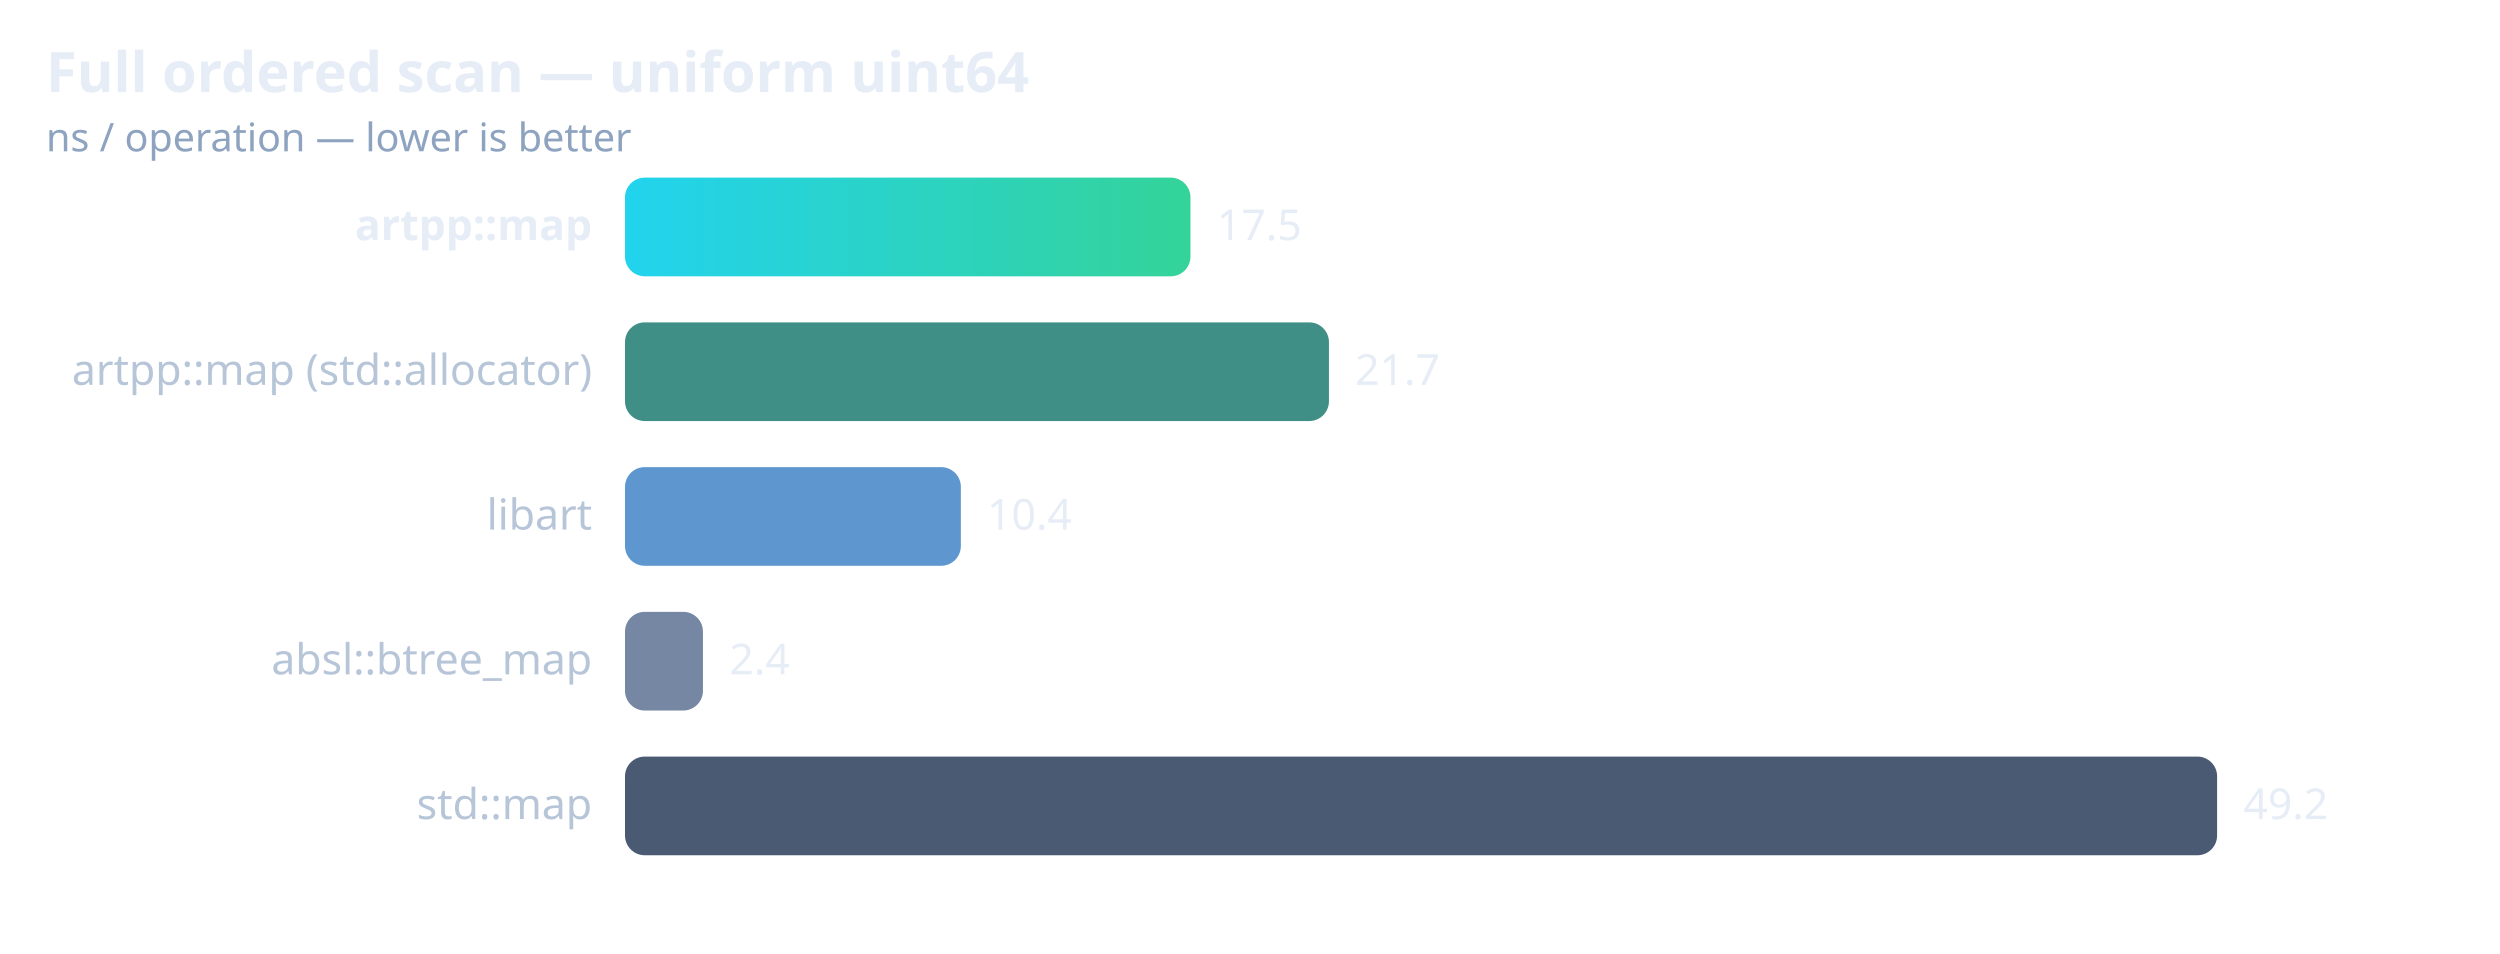
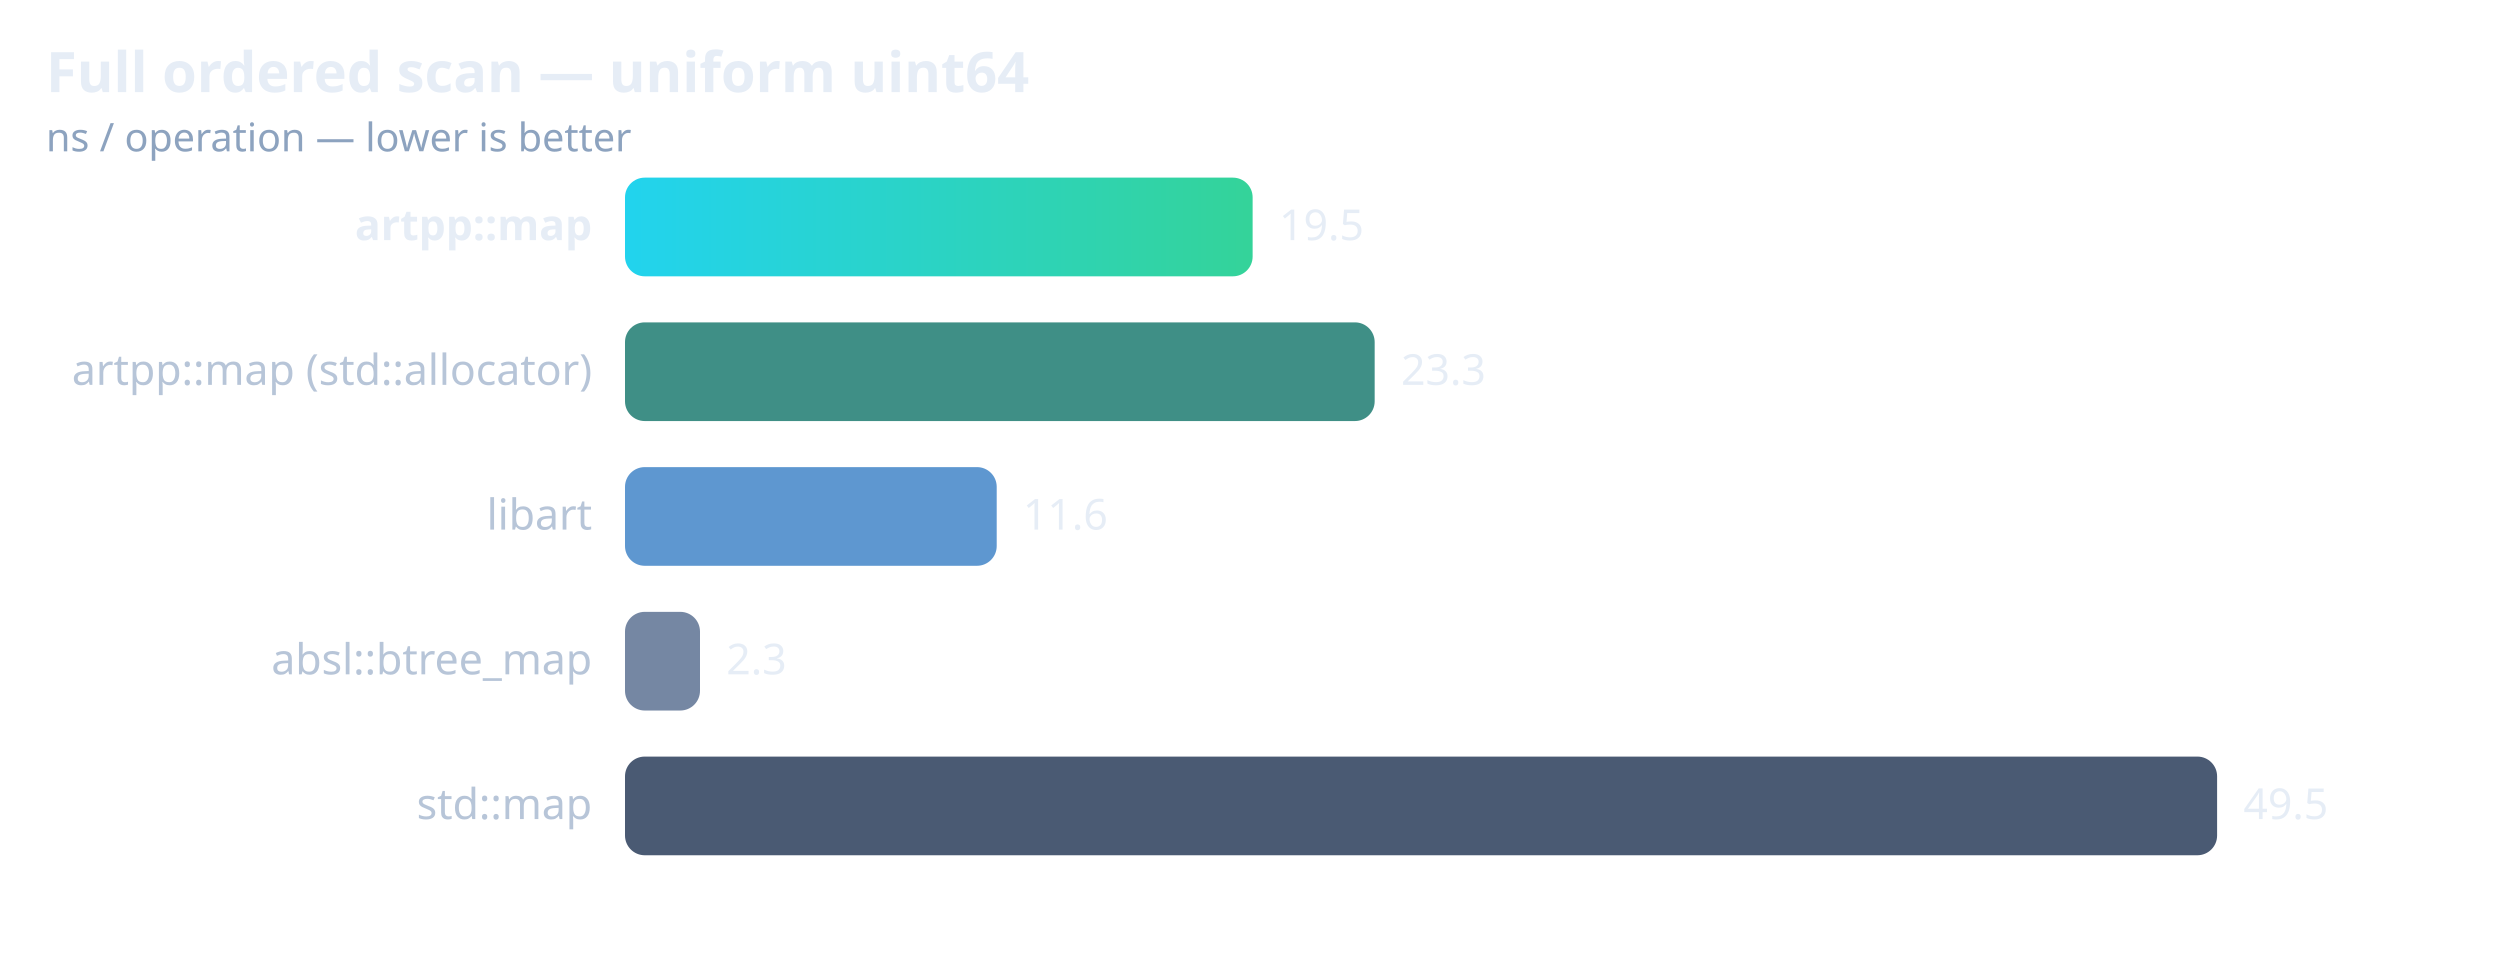
<svg xmlns="http://www.w3.org/2000/svg" viewBox="0 0 760 290" font-family="ui-sans-serif, system-ui, sans-serif" role="img" aria-label="Full ordered scan — uniform uint64">
  <defs>
    <linearGradient id="hot" x1="0" y1="0" x2="1" y2="0">
      <stop offset="0" stop-color="#22d3ee" />
      <stop offset="1" stop-color="#34d399" />
    </linearGradient>
    <linearGradient id="hot2" x1="0" y1="0" x2="1" y2="0">
      <stop offset="0" stop-color="#34d399" />
      <stop offset="1" stop-color="#a3e635" />
    </linearGradient>
  </defs>
  <text x="14" y="28" font-size="17" font-weight="600" fill="#e6edf6">Full ordered scan — uniform uint64</text>
  <text x="14" y="46" font-size="12" fill="#8da3bf">ns / operation — lower is better</text>
  <text x="180" y="73.0" font-size="13" font-weight="600" fill="#e6edf6" text-anchor="end">artpp::map</text>
-   <rect x="190" y="54" width="171.9" height="30" rx="6" fill="url(#hot)" />
-   <text x="369.929" y="73.0" font-size="13" fill="#e6edf6">17.5</text>
+   <rect x="190" y="54" width="190.8" height="30" rx="6" fill="url(#hot)" />
+   <text x="388.842" y="73.0" font-size="13" fill="#e6edf6">19.5</text>
  <text x="180" y="117.0" font-size="13" font-weight="400" fill="#b7c5d8" text-anchor="end">artpp::map (std::allocator)</text>
-   <rect x="190" y="98" width="214.0" height="30" rx="6" fill="#3f8f86" />
-   <text x="411.952" y="117.0" font-size="13" fill="#e6edf6">21.7</text>
+   <rect x="190" y="98" width="227.9" height="30" rx="6" fill="#3f8f86" />
+   <text x="425.914" y="117.0" font-size="13" fill="#e6edf6">23.3</text>
  <text x="180" y="161.0" font-size="13" font-weight="400" fill="#b7c5d8" text-anchor="end">libart</text>
-   <rect x="190" y="142" width="102.1" height="30" rx="6" fill="#5e97d0" />
-   <text x="300.055" y="161.0" font-size="13" fill="#e6edf6">10.4</text>
+   <rect x="190" y="142" width="113.0" height="30" rx="6" fill="#5e97d0" />
+   <text x="310.979" y="161.0" font-size="13" fill="#e6edf6">11.6</text>
  <text x="180" y="205.0" font-size="13" font-weight="400" fill="#b7c5d8" text-anchor="end">absl::btree_map</text>
-   <rect x="190" y="186" width="23.7" height="30" rx="6" fill="#7587a3" />
-   <text x="221.718" y="205.0" font-size="13" fill="#e6edf6">2.4</text>
+   <rect x="190" y="186" width="22.8" height="30" rx="6" fill="#7587a3" />
+   <text x="220.791" y="205.0" font-size="13" fill="#e6edf6">2.3</text>
  <text x="180" y="249.0" font-size="13" font-weight="400" fill="#b7c5d8" text-anchor="end">std::map</text>
  <rect x="190" y="230" width="484.0" height="30" rx="6" fill="#4a5a73" />
-   <text x="682.0" y="249.0" font-size="13" fill="#e6edf6">49.2</text>
+   <text x="682.0" y="249.0" font-size="13" fill="#e6edf6">49.5</text>
</svg>
